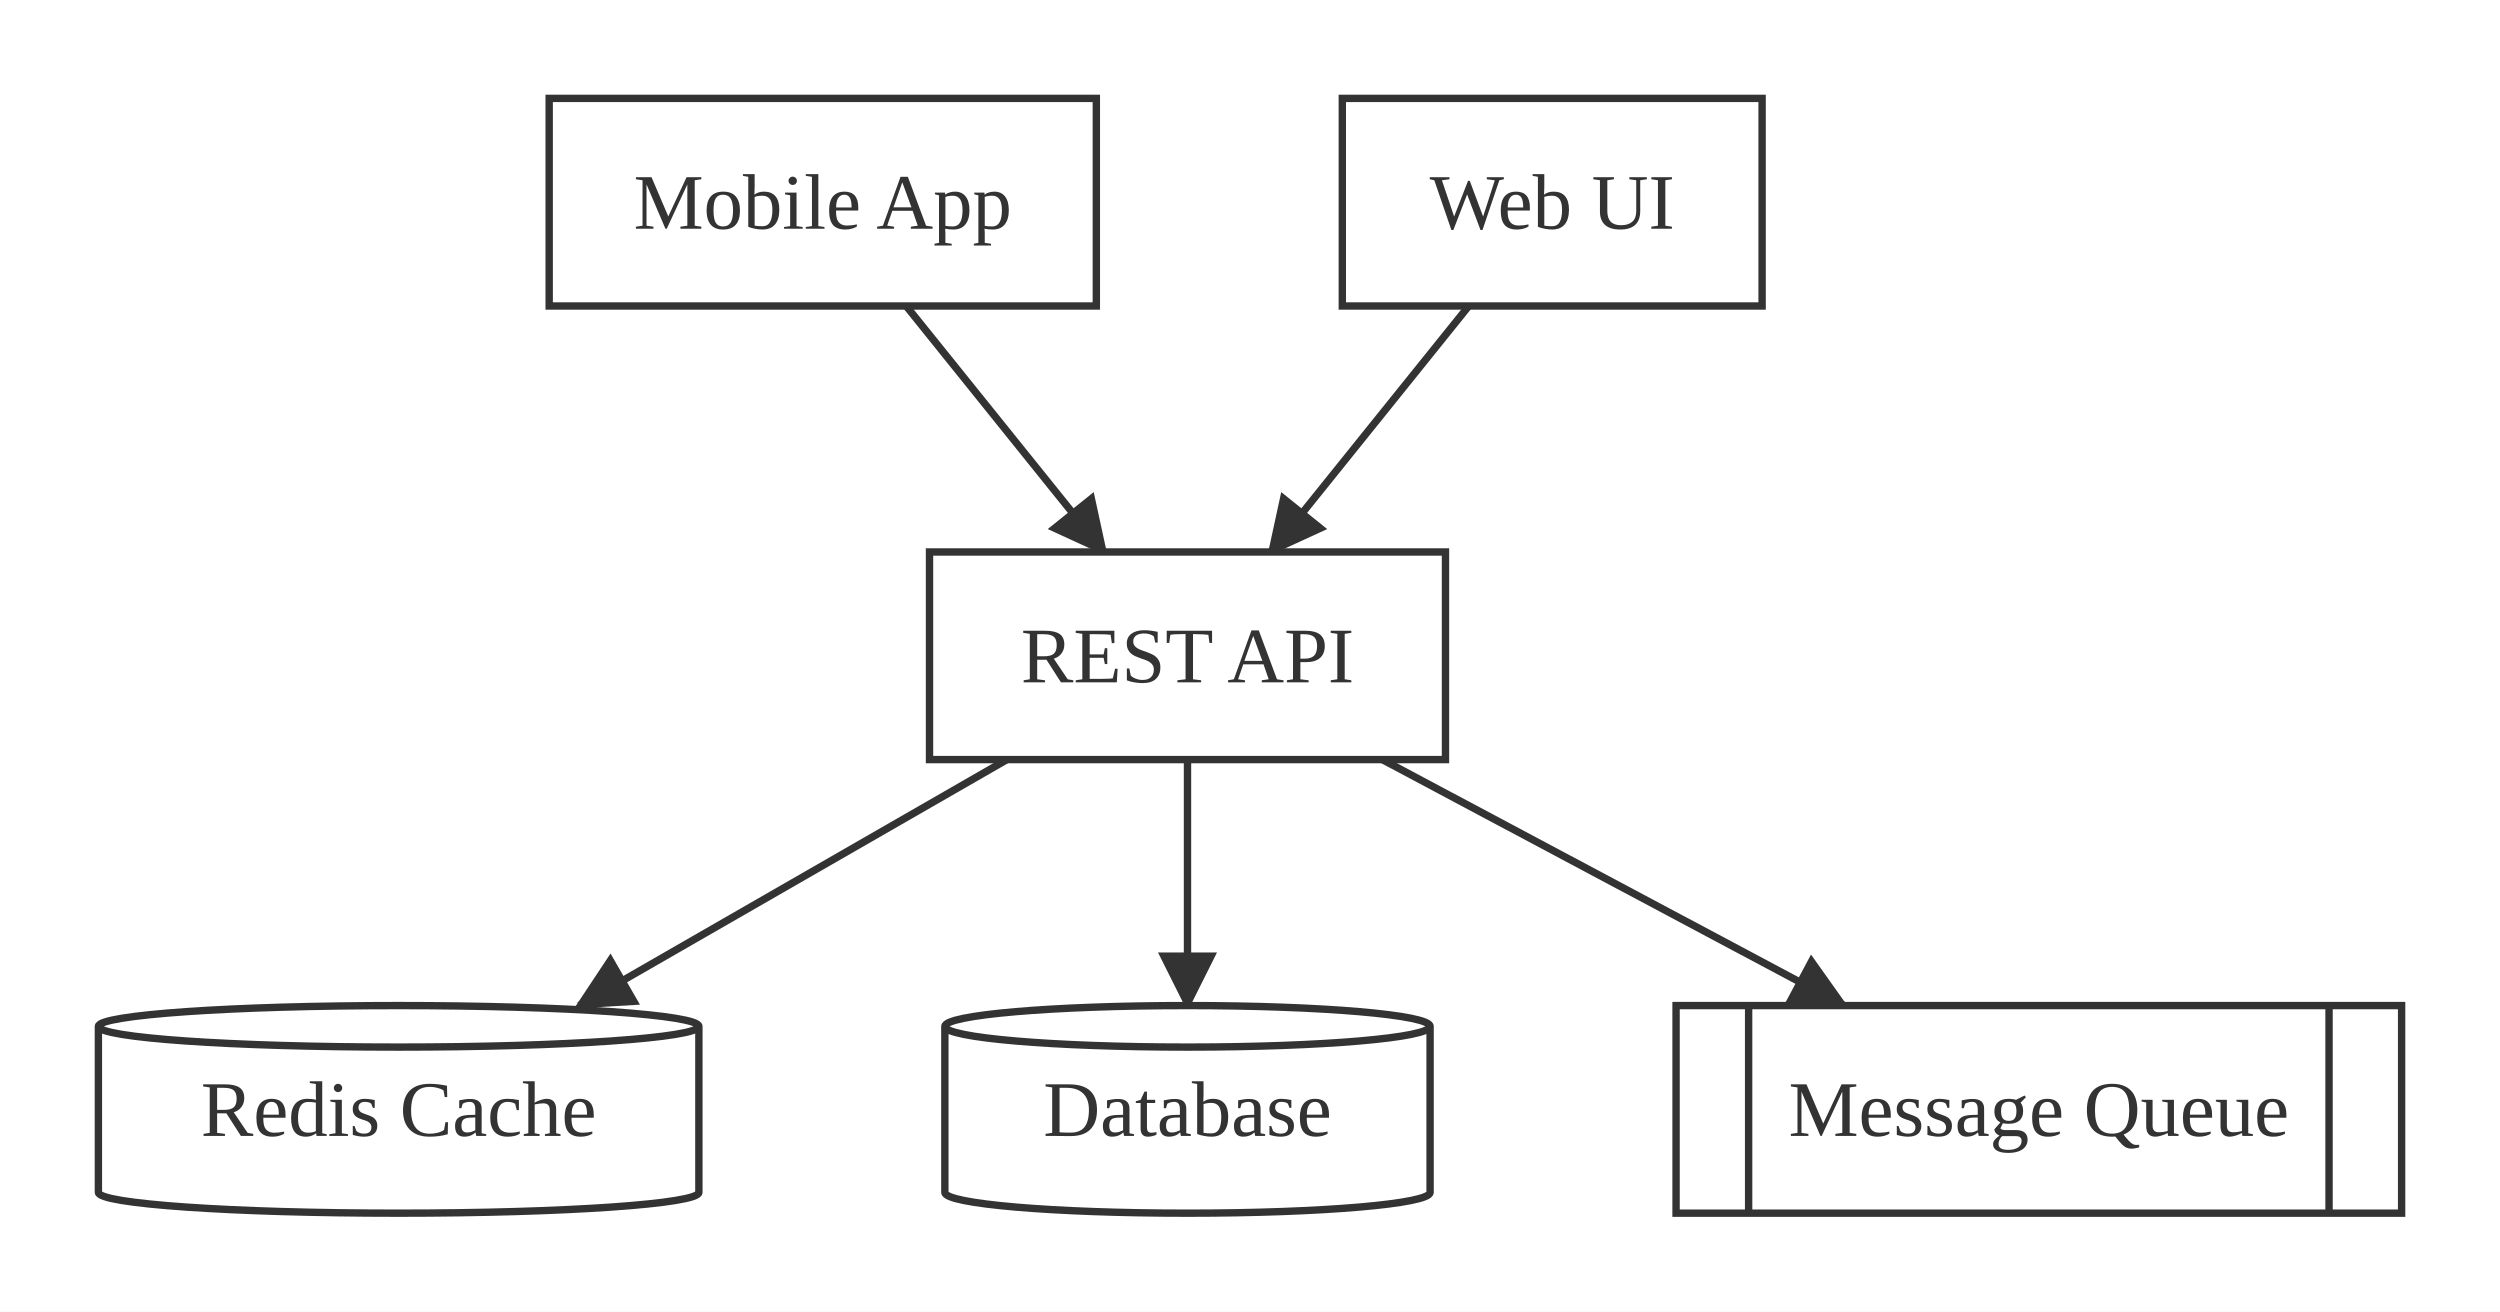
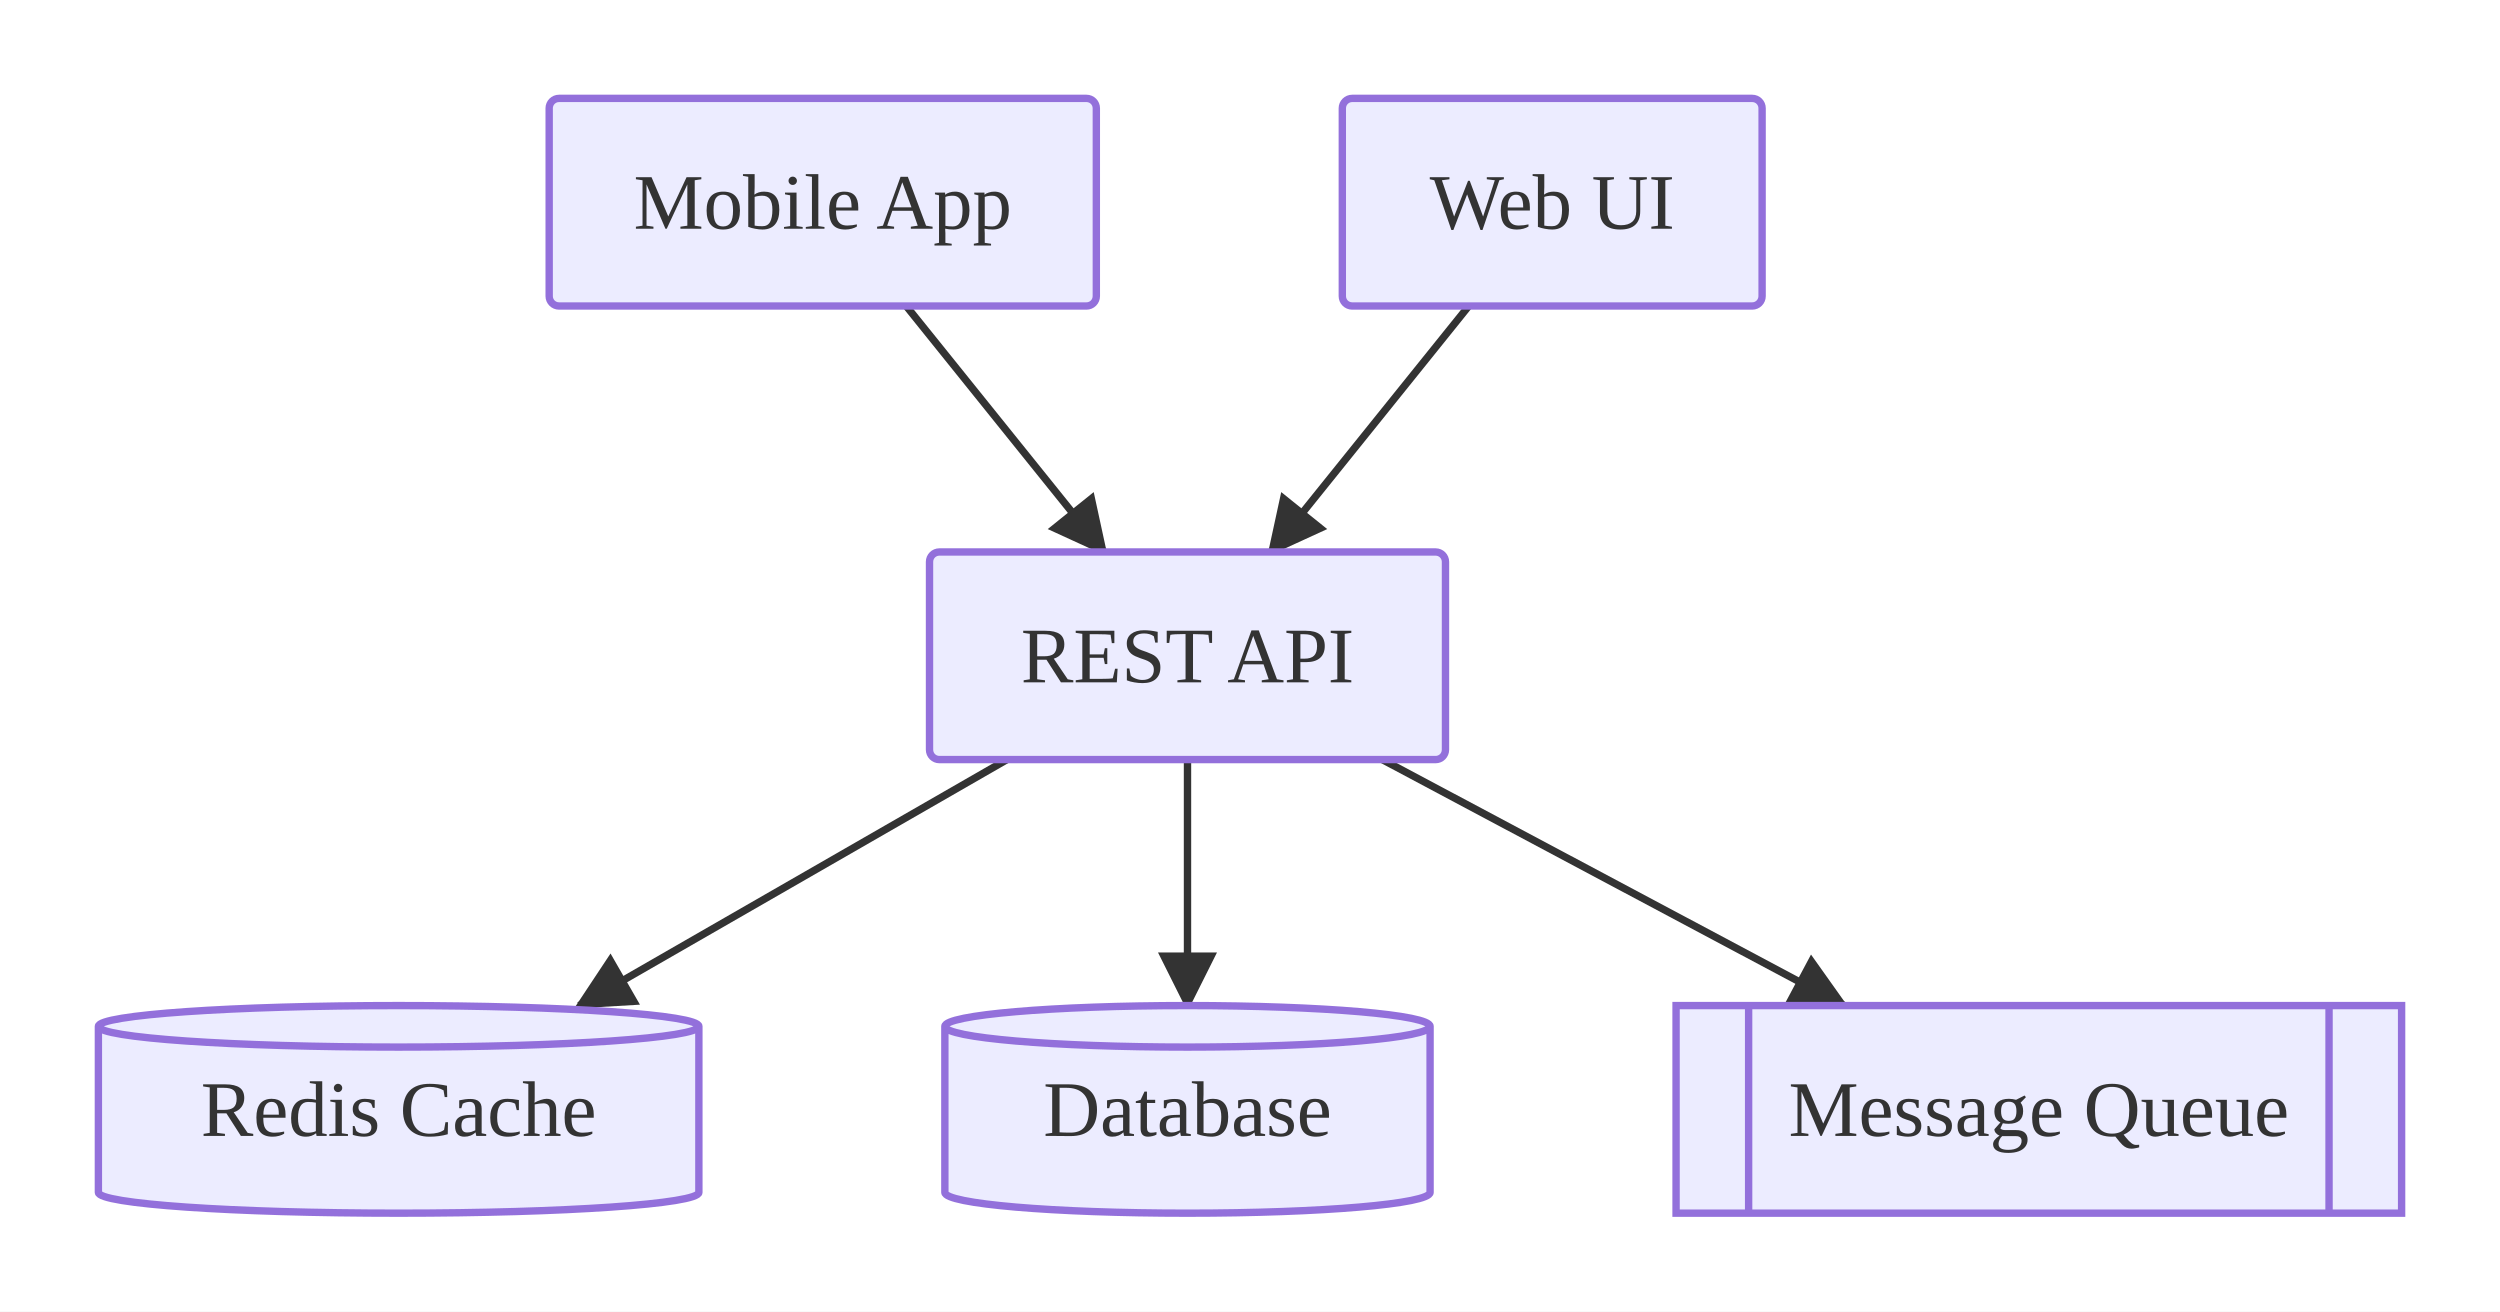
<svg xmlns="http://www.w3.org/2000/svg" viewBox="0 0 508.17 266.60">
  <defs>
    <marker id="arrow-arrow-solid" viewBox="0 0 10 10" refX="9.00" refY="5.00" markerWidth="8.00" markerHeight="8.00" orient="auto">
      <polygon points="0,0 10,5 0,10" style="fill:#333" />
    </marker>
  </defs>
  <rect x="0.00" y="0.00" width="508.17" height="266.60" style="fill:#fff;stroke:none" />
  <line x1="204.68" y1="154.40" x2="117.73" y2="204.40" style="stroke:#333;stroke-width:1.50;fill:none;" marker-end="url(#arrow-arrow-solid)" />
  <line x1="241.38" y1="154.40" x2="241.38" y2="204.40" style="stroke:#333;stroke-width:1.50;fill:none;" marker-end="url(#arrow-arrow-solid)" />
  <line x1="280.98" y1="154.40" x2="374.83" y2="204.40" style="stroke:#333;stroke-width:1.50;fill:none;" marker-end="url(#arrow-arrow-solid)" />
  <line x1="184.20" y1="62.20" x2="224.41" y2="112.20" style="stroke:#333;stroke-width:1.50;fill:none;" marker-end="url(#arrow-arrow-solid)" />
  <line x1="298.55" y1="62.20" x2="258.34" y2="112.20" style="stroke:#333;stroke-width:1.50;fill:none;" marker-end="url(#arrow-arrow-solid)" />
-   <rect x="272.85" y="20.00" width="85.33" height="42.20" style="fill:#fff;stroke:#333;stroke-width:1.50" />
+   <rect x="272.85" y="20.00" width="85.33" height="42.20" rx="2.00" ry="2.00" style="fill:#ECECFF;stroke:#9370DB;stroke-width:1.50" />
  <text x="315.51" y="41.10" text-anchor="middle" dominant-baseline="central" font-size="16.00" style="fill:#333;font-size:16.00px">Web UI</text>
-   <rect x="188.94" y="112.20" width="104.88" height="42.20" style="fill:#fff;stroke:#333;stroke-width:1.50" />
+   <rect x="188.94" y="112.20" width="104.88" height="42.20" rx="2.00" ry="2.00" style="fill:#ECECFF;stroke:#9370DB;stroke-width:1.50" />
  <text x="241.38" y="133.30" text-anchor="middle" dominant-baseline="central" font-size="16.00" style="fill:#333;font-size:16.00px">REST API</text>
-   <rect x="111.63" y="20.00" width="111.22" height="42.20" style="fill:#fff;stroke:#333;stroke-width:1.50" />
+   <rect x="111.63" y="20.00" width="111.22" height="42.20" rx="2.00" ry="2.00" style="fill:#ECECFF;stroke:#9370DB;stroke-width:1.50" />
  <text x="167.24" y="41.10" text-anchor="middle" dominant-baseline="central" font-size="16.00" style="fill:#333;font-size:16.00px">Mobile App</text>
-   <path d="M192.06,208.62 L192.06,242.38 A49.31,4.22 0 0,0 290.69,242.38 L290.69,208.62 A49.31,4.22 0 0,0 192.06,208.62 M192.06,208.62 A49.31,4.22 0 0,0 290.69,208.62" style="fill:#fff;stroke:#333;stroke-width:1.50" />
+   <path d="M192.06,208.62 L192.06,242.38 A49.31,4.22 0 0,0 290.69,242.38 L290.69,208.62 A49.31,4.22 0 0,0 192.06,208.62 M192.06,208.62 A49.31,4.22 0 0,0 290.69,208.62" style="fill:#ECECFF;stroke:#9370DB;stroke-width:1.50" />
  <text x="241.38" y="225.50" text-anchor="middle" dominant-baseline="central" font-size="16.00" style="fill:#333;font-size:16.00px">Database</text>
-   <path d="M20.00,208.62 L20.00,242.38 A61.03,4.22 0 0,0 142.06,242.38 L142.06,208.62 A61.03,4.22 0 0,0 20.00,208.62 M20.00,208.62 A61.03,4.22 0 0,0 142.06,208.62" style="fill:#fff;stroke:#333;stroke-width:1.50" />
+   <path d="M20.00,208.62 L20.00,242.38 A61.03,4.22 0 0,0 142.06,242.38 L142.06,208.62 A61.03,4.22 0 0,0 20.00,208.62 M20.00,208.62 A61.03,4.22 0 0,0 142.06,208.62" style="fill:#ECECFF;stroke:#9370DB;stroke-width:1.50" />
  <text x="81.03" y="225.50" text-anchor="middle" dominant-baseline="central" font-size="16.00" style="fill:#333;font-size:16.00px">Redis Cache</text>
-   <rect x="340.69" y="204.40" width="147.48" height="42.20" style="fill:#fff;stroke:#333;stroke-width:1.50" />
-   <line x1="355.44" y1="204.40" x2="355.44" y2="246.60" style="stroke:#333;stroke-width:1.50" />
-   <line x1="473.42" y1="204.40" x2="473.42" y2="246.60" style="stroke:#333;stroke-width:1.50" />
+   <rect x="340.69" y="204.40" width="147.48" height="42.20" style="fill:#ECECFF;stroke:#9370DB;stroke-width:1.50" />
+   <line x1="355.44" y1="204.40" x2="355.44" y2="246.60" style="stroke:#9370DB;stroke-width:1.50" />
+   <line x1="473.42" y1="204.40" x2="473.42" y2="246.60" style="stroke:#9370DB;stroke-width:1.50" />
  <text x="414.43" y="225.50" text-anchor="middle" dominant-baseline="central" font-size="16.00" style="fill:#333;font-size:16.00px">Message Queue</text>
</svg>
